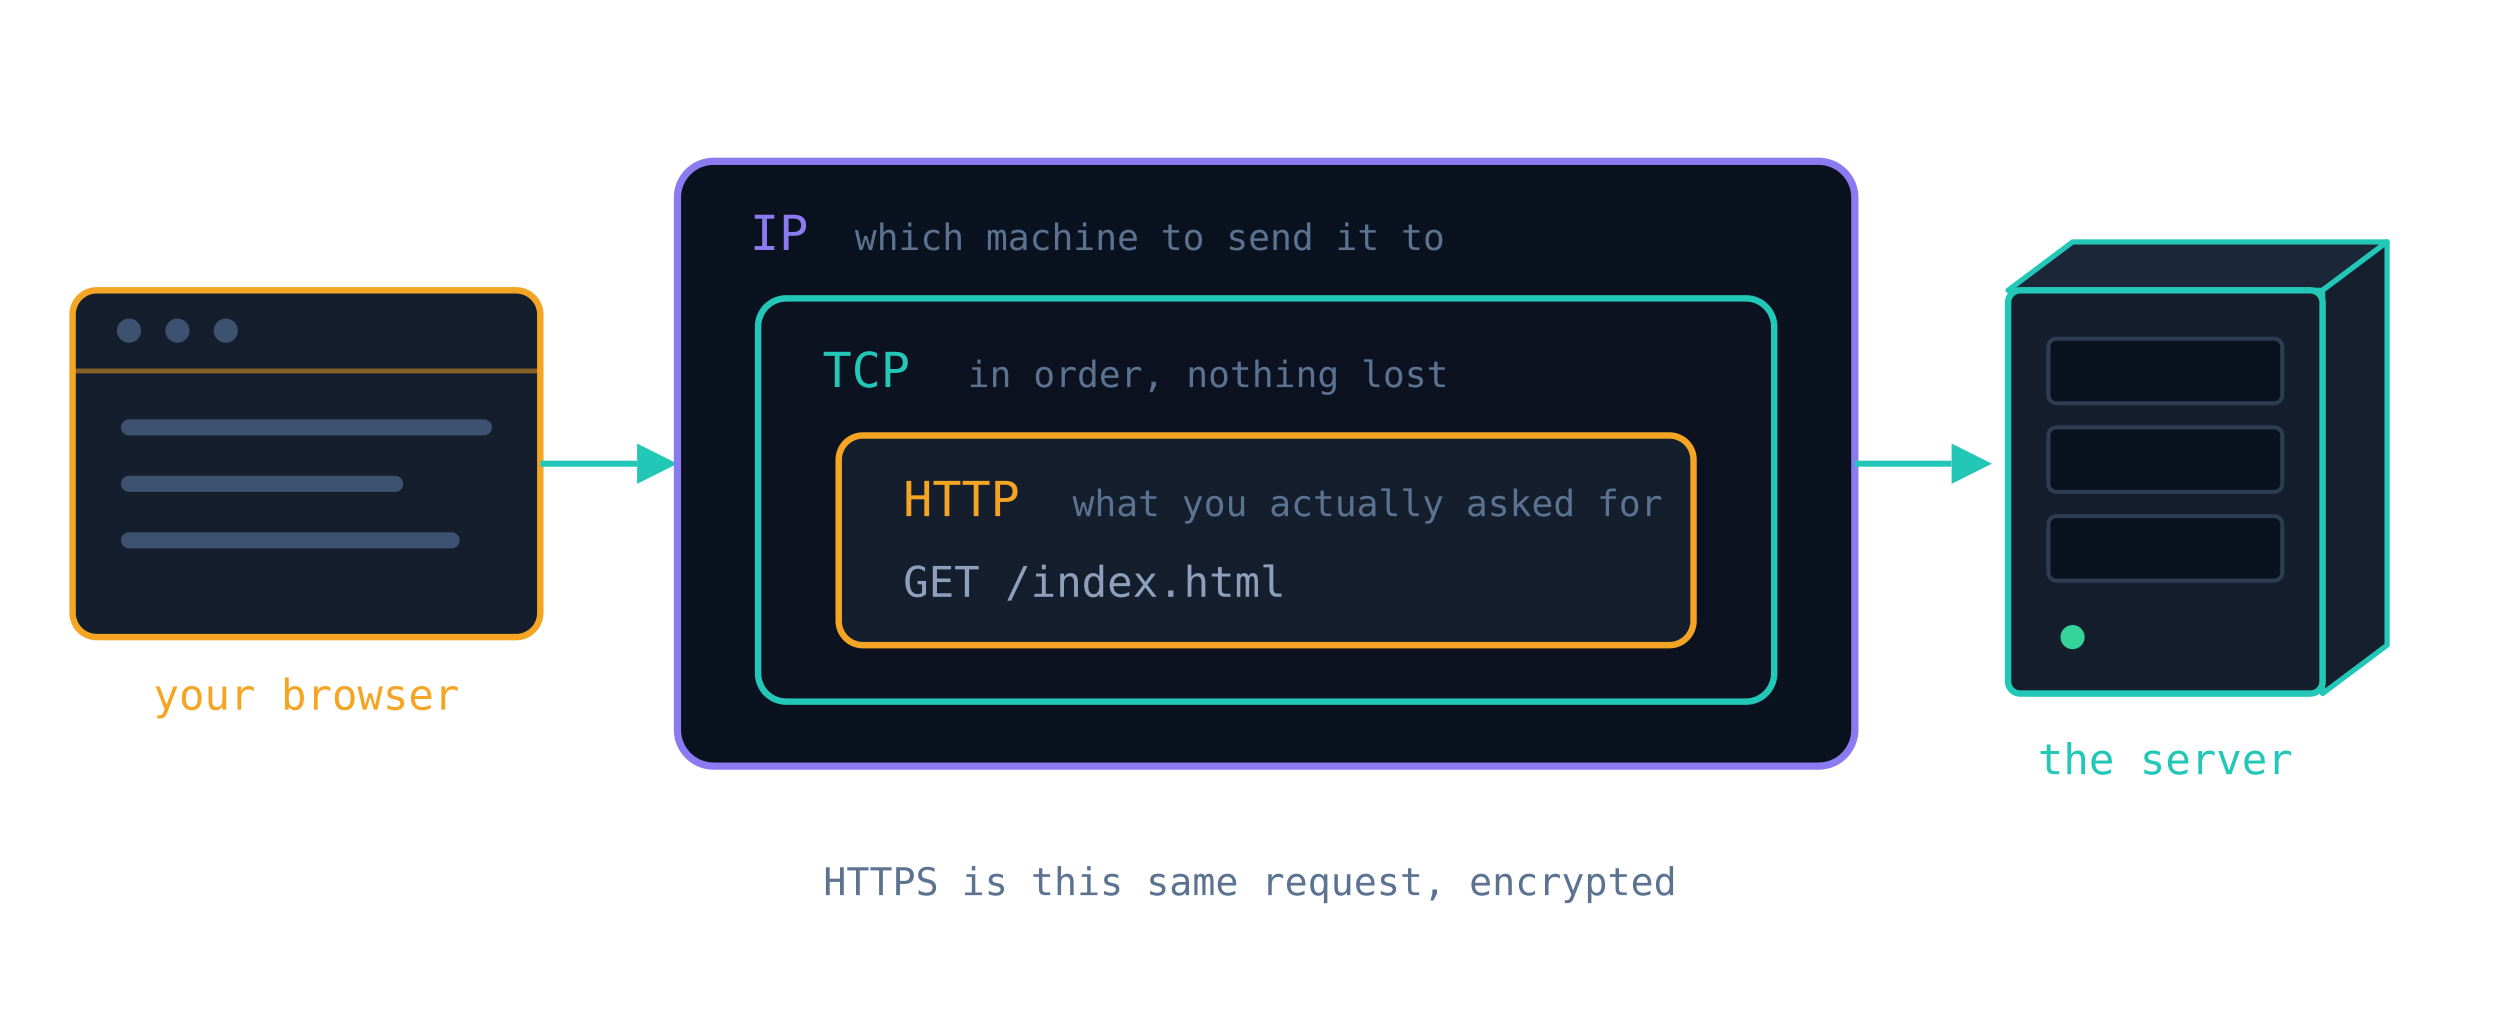
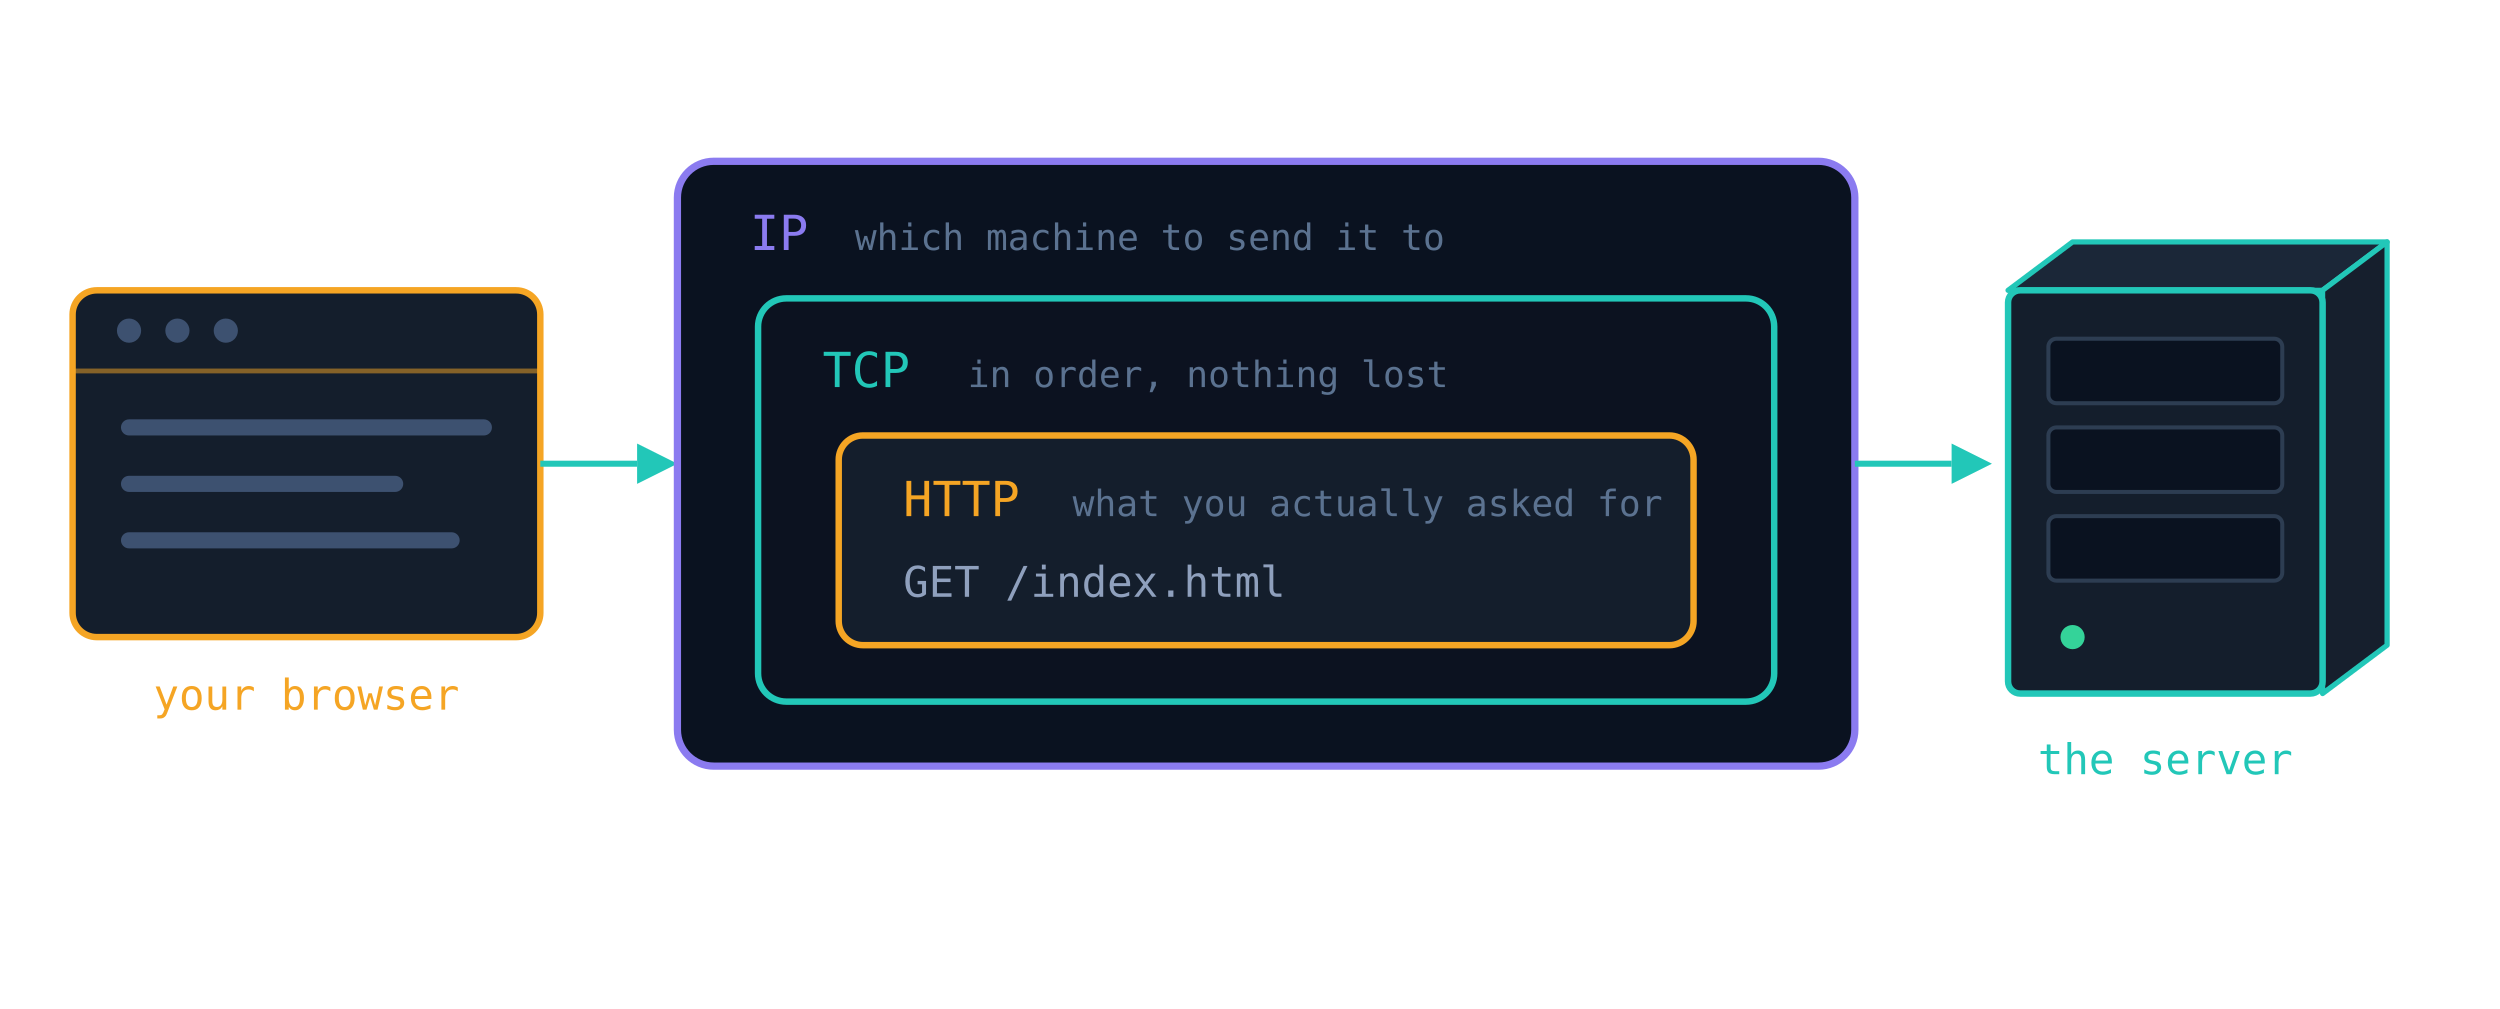
<svg xmlns="http://www.w3.org/2000/svg" viewBox="0 0 620 250">
  <style>text{font-family:'JetBrains Mono',ui-monospace,SFMono-Regular,'DejaVu Sans Mono',Menlo,Consolas,monospace}</style>
  <rect x="18" y="72" width="116" height="86" rx="6" fill="#141E2C" stroke="#F5A524" stroke-width="1.6" />
  <circle cx="32" cy="82" r="3" fill="#3D5170" />
  <circle cx="44" cy="82" r="3" fill="#3D5170" />
  <circle cx="56" cy="82" r="3" fill="#3D5170" />
  <line x1="18" y1="92" x2="134" y2="92" stroke="#F5A524" stroke-width="1.2" opacity=".5" />
  <rect x="30" y="104" width="92" height="4" rx="2" fill="#3D5170" />
  <rect x="30" y="118" width="70" height="4" rx="2" fill="#3D5170" />
  <rect x="30" y="132" width="84" height="4" rx="2" fill="#3D5170" />
  <text x="76" y="176" fill="#F5A524" font-family="JetBrains Mono" font-size="10.5" text-anchor="middle">your browser</text>
  <line x1="134" y1="115" x2="158" y2="115" stroke="#22C7B8" stroke-width="1.5" />
  <polygon points="158,110 168,115 158,120" fill="#22C7B8" />
  <rect x="168" y="40" width="292" height="150" rx="9" fill="#0A1220" stroke="#8B7BF0" stroke-width="1.8" />
  <text x="186" y="62" fill="#8B7BF0" font-family="JetBrains Mono" font-size="12">IP</text>
  <text x="212" y="62" fill="#5B7290" font-family="JetBrains Mono" font-size="9">which machine to send it to</text>
  <rect x="188" y="74" width="252" height="100" rx="7" fill="#0C1220" stroke="#22C7B8" stroke-width="1.6" />
  <text x="204" y="96" fill="#22C7B8" font-family="JetBrains Mono" font-size="12">TCP</text>
  <text x="240" y="96" fill="#5B7290" font-family="JetBrains Mono" font-size="9">in order, nothing lost</text>
  <rect x="208" y="108" width="212" height="52" rx="6" fill="#141E2C" stroke="#F5A524" stroke-width="1.6" />
  <text x="224" y="128" fill="#F5A524" font-family="JetBrains Mono" font-size="12">HTTP</text>
  <text x="266" y="128" fill="#5B7290" font-family="JetBrains Mono" font-size="9">what you actually asked for</text>
  <text x="224" y="148" fill="#8FA0BD" font-family="JetBrains Mono" font-size="10.5">GET /index.html</text>
  <line x1="460" y1="115" x2="484" y2="115" stroke="#22C7B8" stroke-width="1.5" />
  <polygon points="484,110 494,115 484,120" fill="#22C7B8" />
  <path d="M498 72 L514 60 L592 60 L576 72 Z" fill="#1B2738" stroke="#22C7B8" stroke-width="1.3" stroke-linejoin="round" />
  <path d="M576 72 L592 60 L592 160 L576 172 Z" fill="#161F2D" stroke="#22C7B8" stroke-width="1.3" stroke-linejoin="round" />
  <rect x="498" y="72" width="78" height="100" rx="3" fill="#141E2C" stroke="#22C7B8" stroke-width="1.6" />
  <rect x="508" y="84" width="58" height="16" rx="2" fill="#0A1220" stroke="#2D3D52" />
  <rect x="508" y="106" width="58" height="16" rx="2" fill="#0A1220" stroke="#2D3D52" />
  <rect x="508" y="128" width="58" height="16" rx="2" fill="#0A1220" stroke="#2D3D52" />
  <circle cx="514" cy="158" r="3" fill="#34D399" />
  <text x="537" y="192" fill="#22C7B8" font-family="JetBrains Mono" font-size="10.5" text-anchor="middle">the server</text>
-   <text x="310" y="222" fill="#5B7290" font-family="JetBrains Mono" font-size="9.5" text-anchor="middle">HTTPS is this same request, encrypted</text>
</svg>
